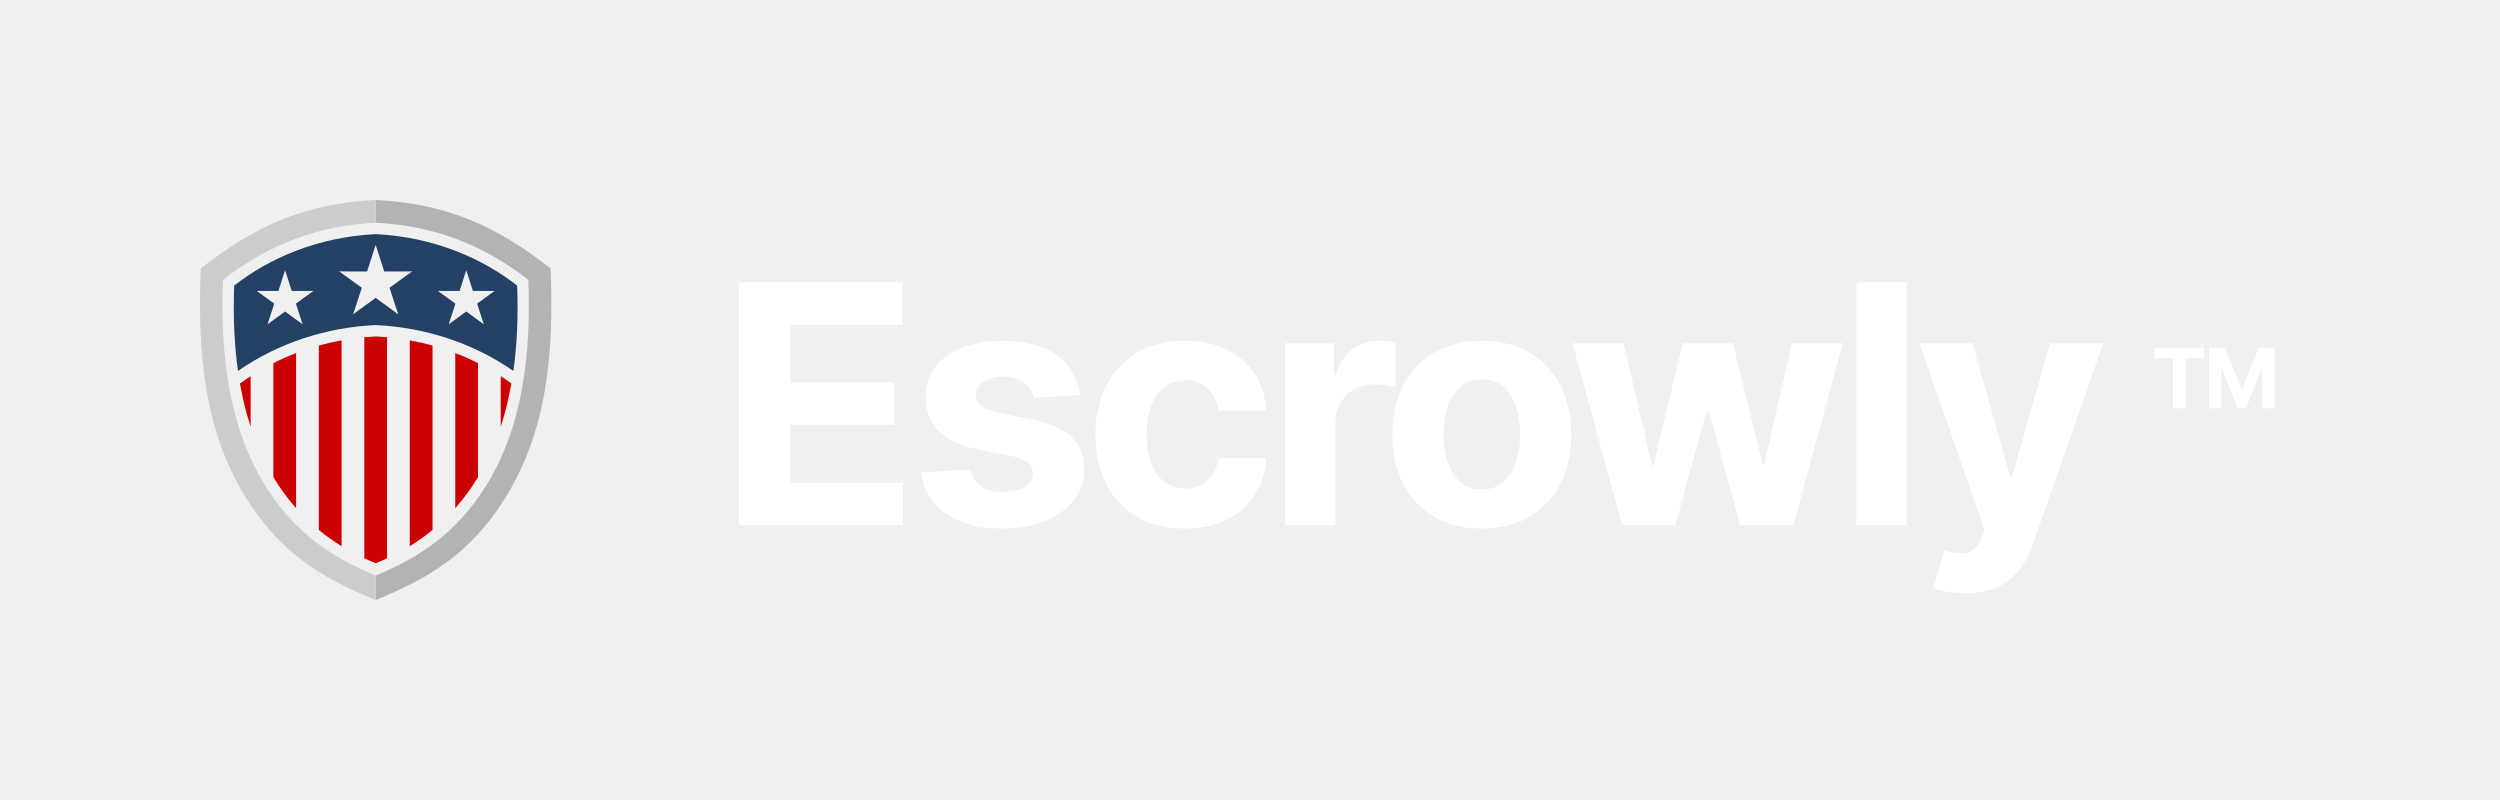
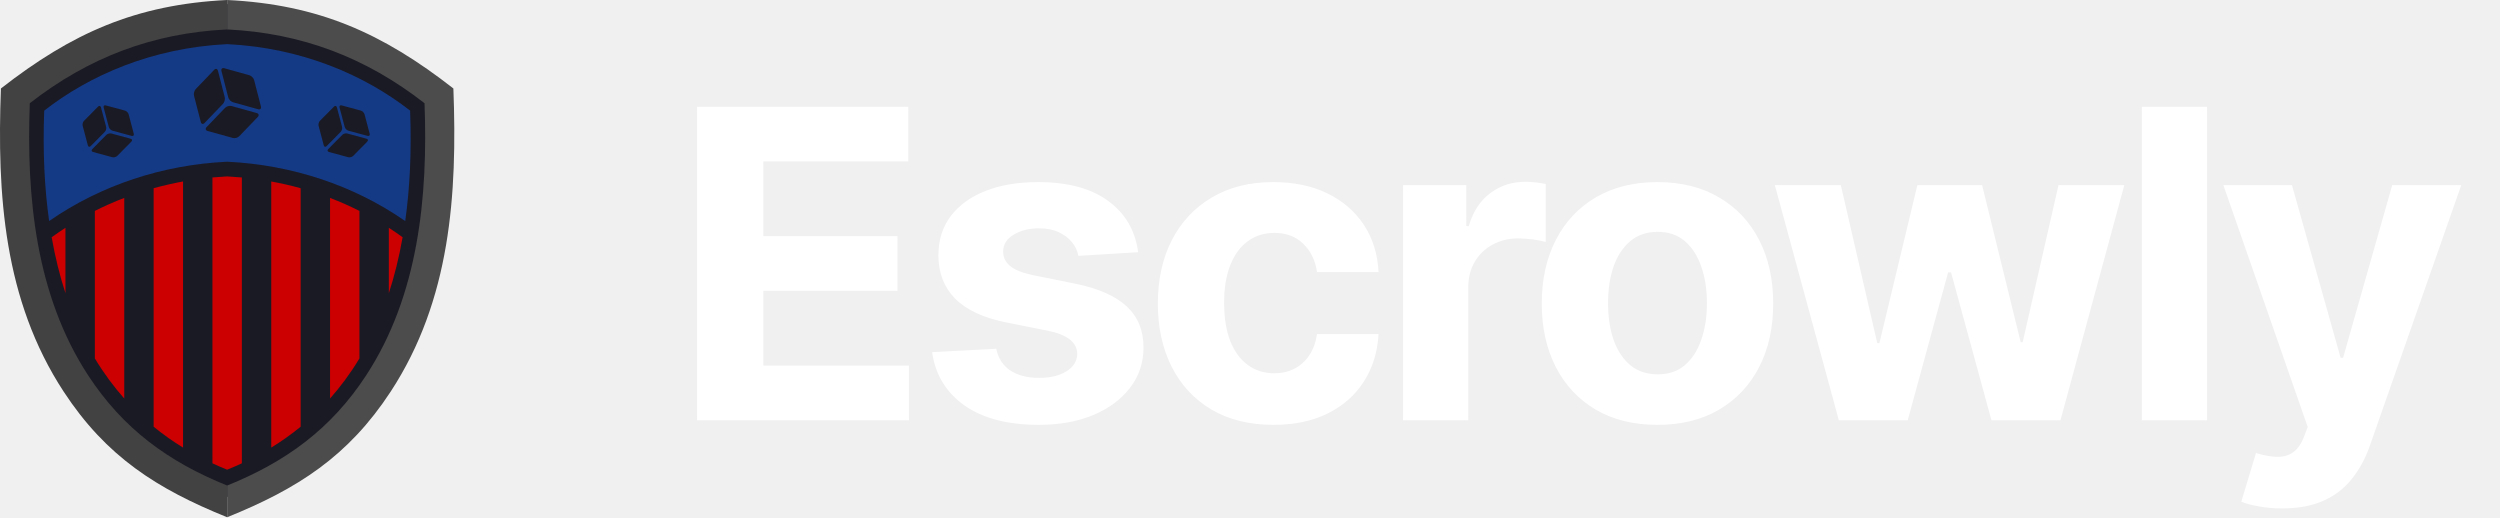
- <svg xmlns="http://www.w3.org/2000/svg" width="150" height="48" viewBox="0 0 150 48" fill="none">
-   <path fill-rule="evenodd" clip-rule="evenodd" d="M14.279 22.256C16.692 20.579 19.569 19.649 22.507 19.505L22.54 19.503L22.573 19.505C25.511 19.649 28.389 20.579 30.802 22.256C31.015 20.744 31.101 19.045 31.029 17.133C28.936 15.5 26.027 14.219 22.54 14.048C19.053 14.219 16.144 15.5 14.052 17.133C13.979 19.045 14.066 20.744 14.279 22.256ZM17.105 16.216L16.704 17.457L15.399 17.455L16.456 18.219L16.051 19.459L17.105 18.69L18.159 19.459L17.753 18.219L18.81 17.455L17.506 17.457L17.105 16.216ZM27.975 16.216L28.376 17.457L29.681 17.455L28.624 18.219L29.029 19.459L27.975 18.69L26.921 19.459L27.327 18.219L26.27 17.455L27.575 17.457L27.975 16.216ZM22.54 14.694L23.055 16.288L24.729 16.285L23.372 17.266L23.893 18.858L22.54 17.871L21.187 18.858L21.708 17.266L20.351 16.285L22.026 16.288L22.54 14.694Z" fill="#244065" />
-   <path fill-rule="evenodd" clip-rule="evenodd" d="M22.541 36C25.8 34.684 28.156 33.185 30.13 30.168C32.908 25.921 33.224 21.017 33.038 16.105C29.751 13.54 26.781 12.208 22.541 12V13.366C25.998 13.532 28.978 14.668 31.699 16.79C31.863 21.125 31.423 25.699 28.988 29.421C27.364 31.904 25.264 33.429 22.541 34.529V36Z" fill="#B3B3B3" />
-   <path fill-rule="evenodd" clip-rule="evenodd" d="M21.859 20.234V33.498C22.089 33.605 22.316 33.703 22.541 33.794C22.765 33.703 22.993 33.605 23.223 33.498V20.234C22.998 20.214 22.771 20.198 22.541 20.186C22.311 20.198 22.084 20.214 21.859 20.234ZM15.038 25.603V22.569C14.818 22.712 14.604 22.859 14.398 23.009C14.564 23.949 14.78 24.811 15.038 25.603ZM17.766 30.491V21.183C17.292 21.365 16.837 21.567 16.402 21.786V28.63C16.822 29.329 17.282 29.945 17.766 30.491ZM20.495 32.768V20.421C20.027 20.506 19.572 20.611 19.13 20.733V31.8C19.579 32.167 20.036 32.487 20.495 32.768ZM30.044 22.569V25.603C30.302 24.811 30.518 23.949 30.683 23.009C30.477 22.859 30.264 22.712 30.044 22.569ZM27.315 21.183V30.491C27.8 29.945 28.259 29.329 28.679 28.63V21.786C28.245 21.567 27.79 21.365 27.315 21.183ZM24.587 20.421V32.768C25.045 32.487 25.503 32.166 25.951 31.8V20.733C25.51 20.611 25.055 20.506 24.587 20.421Z" fill="#CC0000" />
-   <path fill-rule="evenodd" clip-rule="evenodd" d="M22.541 36C19.282 34.684 16.926 33.185 14.952 30.168C12.173 25.921 11.857 21.017 12.043 16.105C15.331 13.54 18.301 12.208 22.541 12V13.366C19.084 13.532 16.103 14.668 13.382 16.79C13.218 21.125 13.658 25.699 16.093 29.421C17.717 31.904 19.818 33.429 22.541 34.529V36Z" fill="#CCCCCC" />
-   <path d="M44.345 31.5V16.954H54.146V19.49H47.42V22.956H53.642V25.491H47.42V28.965H54.175V31.5H44.345ZM64.811 23.702L62.041 23.872C61.994 23.635 61.892 23.422 61.736 23.233C61.58 23.039 61.374 22.885 61.118 22.771C60.867 22.653 60.566 22.594 60.216 22.594C59.747 22.594 59.352 22.693 59.03 22.892C58.708 23.086 58.547 23.347 58.547 23.673C58.547 23.934 58.651 24.154 58.859 24.334C59.068 24.514 59.425 24.658 59.932 24.767L61.906 25.165C62.967 25.383 63.758 25.733 64.279 26.216C64.799 26.699 65.06 27.333 65.06 28.119C65.06 28.834 64.849 29.462 64.428 30.001C64.011 30.541 63.438 30.963 62.709 31.266C61.984 31.564 61.149 31.713 60.202 31.713C58.758 31.713 57.607 31.412 56.75 30.811C55.898 30.205 55.398 29.381 55.252 28.34L58.227 28.183C58.317 28.624 58.535 28.96 58.881 29.192C59.227 29.419 59.669 29.533 60.209 29.533C60.739 29.533 61.165 29.431 61.487 29.227C61.814 29.019 61.98 28.751 61.984 28.425C61.98 28.15 61.864 27.925 61.636 27.75C61.409 27.57 61.059 27.433 60.585 27.338L58.696 26.962C57.631 26.749 56.838 26.379 56.317 25.854C55.801 25.328 55.543 24.658 55.543 23.844C55.543 23.143 55.732 22.539 56.111 22.033C56.495 21.526 57.032 21.135 57.723 20.861C58.419 20.586 59.234 20.449 60.166 20.449C61.544 20.449 62.629 20.74 63.419 21.322C64.215 21.905 64.679 22.698 64.811 23.702ZM71.094 31.713C69.977 31.713 69.015 31.476 68.21 31.003C67.41 30.525 66.795 29.862 66.364 29.014C65.938 28.167 65.725 27.191 65.725 26.088C65.725 24.971 65.94 23.991 66.371 23.148C66.807 22.3 67.424 21.64 68.225 21.166C69.025 20.688 69.977 20.449 71.08 20.449C72.031 20.449 72.865 20.622 73.58 20.967C74.295 21.313 74.861 21.798 75.277 22.423C75.694 23.048 75.924 23.782 75.966 24.625H73.111C73.031 24.081 72.817 23.642 72.472 23.311C72.131 22.975 71.683 22.807 71.129 22.807C70.661 22.807 70.251 22.935 69.901 23.19C69.555 23.441 69.285 23.808 69.091 24.291C68.897 24.774 68.8 25.359 68.8 26.046C68.8 26.741 68.895 27.333 69.084 27.821C69.278 28.309 69.55 28.68 69.901 28.936C70.251 29.192 70.661 29.32 71.129 29.32C71.475 29.32 71.785 29.249 72.06 29.107C72.339 28.965 72.569 28.759 72.749 28.489C72.933 28.214 73.054 27.885 73.111 27.501H75.966C75.919 28.335 75.692 29.069 75.284 29.703C74.882 30.333 74.326 30.825 73.615 31.18C72.905 31.535 72.065 31.713 71.094 31.713ZM77.103 31.5V20.591H80.037V22.494H80.15C80.349 21.817 80.683 21.306 81.152 20.96C81.62 20.61 82.16 20.435 82.771 20.435C82.922 20.435 83.086 20.444 83.261 20.463C83.436 20.482 83.59 20.508 83.723 20.541V23.226C83.581 23.183 83.384 23.145 83.133 23.112C82.882 23.079 82.653 23.062 82.444 23.062C81.999 23.062 81.601 23.16 81.251 23.354C80.905 23.543 80.631 23.808 80.427 24.149C80.228 24.49 80.129 24.883 80.129 25.328V31.5H77.103ZM88.908 31.713C87.805 31.713 86.851 31.479 86.046 31.01C85.246 30.537 84.628 29.878 84.192 29.035C83.757 28.188 83.539 27.206 83.539 26.088C83.539 24.961 83.757 23.976 84.192 23.134C84.628 22.286 85.246 21.628 86.046 21.159C86.851 20.686 87.805 20.449 88.908 20.449C90.011 20.449 90.963 20.686 91.763 21.159C92.568 21.628 93.188 22.286 93.624 23.134C94.06 23.976 94.277 24.961 94.277 26.088C94.277 27.206 94.06 28.188 93.624 29.035C93.188 29.878 92.568 30.537 91.763 31.01C90.963 31.479 90.011 31.713 88.908 31.713ZM88.922 29.369C89.424 29.369 89.843 29.227 90.179 28.943C90.516 28.654 90.769 28.261 90.939 27.764C91.115 27.267 91.202 26.701 91.202 26.067C91.202 25.432 91.115 24.866 90.939 24.369C90.769 23.872 90.516 23.479 90.179 23.19C89.843 22.901 89.424 22.757 88.922 22.757C88.416 22.757 87.99 22.901 87.644 23.19C87.303 23.479 87.045 23.872 86.87 24.369C86.699 24.866 86.614 25.432 86.614 26.067C86.614 26.701 86.699 27.267 86.87 27.764C87.045 28.261 87.303 28.654 87.644 28.943C87.99 29.227 88.416 29.369 88.922 29.369ZM97.323 31.5L94.355 20.591H97.416L99.106 27.921H99.205L100.967 20.591H103.971L105.761 27.878H105.853L107.515 20.591H110.569L107.607 31.5H104.404L102.529 24.639H102.394L100.519 31.5H97.323ZM114.409 16.954V31.5H111.383V16.954H114.409ZM117.9 35.591C117.517 35.591 117.157 35.56 116.821 35.499C116.489 35.442 116.214 35.368 115.997 35.278L116.678 33.02C117.034 33.129 117.353 33.188 117.637 33.197C117.926 33.207 118.175 33.141 118.383 32.999C118.596 32.856 118.769 32.615 118.902 32.274L119.079 31.812L115.166 20.591H118.348L120.606 28.602H120.72L123 20.591H126.203L121.963 32.679C121.759 33.266 121.482 33.778 121.132 34.213C120.786 34.653 120.348 34.992 119.818 35.229C119.287 35.47 118.648 35.591 117.9 35.591Z" fill="white" />
-   <path d="M129.259 21.497V20.864H132.245V21.497H131.132V24.5H130.372V21.497H129.259ZM132.537 20.864H133.485L134.487 23.307H134.529L135.531 20.864H136.479V24.5H135.733V22.133H135.703L134.762 24.482H134.254L133.313 22.124H133.283V24.5H132.537V20.864Z" fill="white" />
+ <svg xmlns="http://www.w3.org/2000/svg" width="116" height="24" viewBox="0 0 116 24" fill="none">
+   <path d="M10.54 0.188C7.319 -0 2.865 2.682 1.04 4.047C-1.24 15.379 6.423 21.443 10.54 23.059C19.805 20.047 20.945 9.129 20.356 4.047C18.426 2.839 13.761 0.376 10.54 0.188Z" fill="#1A1A25" />
+   <path fill-rule="evenodd" clip-rule="evenodd" d="M2.28 10.256C4.692 8.579 7.57 7.649 10.507 7.505L10.541 7.503L10.574 7.505C13.511 7.649 16.389 8.579 18.802 10.256C19.015 8.745 19.101 7.045 19.029 5.133C16.936 3.5 14.028 2.219 10.541 2.048C7.054 2.219 4.145 3.5 2.052 5.133C1.98 7.045 2.067 8.745 2.28 10.256Z" fill="#153A85" />
+   <path fill-rule="evenodd" clip-rule="evenodd" d="M10.54 24C13.799 22.684 16.155 21.185 18.129 18.168C20.907 13.921 21.223 9.017 21.037 4.105C17.749 1.54 14.78 0.208 10.54 0V1.366C13.996 1.532 16.977 2.668 19.698 4.79C19.862 9.125 19.422 13.699 16.987 17.421C15.363 19.904 13.263 21.43 10.54 22.529V24Z" fill="#4C4C4C" />
+   <path fill-rule="evenodd" clip-rule="evenodd" d="M9.857 8.234V21.498C10.087 21.605 10.315 21.703 10.539 21.794C10.764 21.703 10.992 21.605 11.222 21.498V8.234C10.997 8.214 10.769 8.198 10.539 8.186C10.309 8.198 10.082 8.214 9.857 8.234ZM3.037 13.603V10.569C2.817 10.712 2.604 10.859 2.397 11.009C2.563 11.949 2.779 12.811 3.037 13.603ZM5.765 18.491V9.183C5.291 9.365 4.836 9.567 4.401 9.786V16.63C4.821 17.329 5.281 17.945 5.765 18.491ZM8.493 20.768V8.42C8.025 8.506 7.571 8.611 7.129 8.733V19.8C7.577 20.167 8.035 20.487 8.493 20.768ZM18.042 10.569V13.603C18.3 12.811 18.516 11.949 18.681 11.009C18.475 10.859 18.262 10.712 18.042 10.569ZM15.314 9.183V18.491C15.798 17.945 16.258 17.329 16.678 16.63V9.786C16.243 9.567 15.788 9.365 15.314 9.183ZM12.586 8.421V20.768C13.044 20.487 13.502 20.166 13.95 19.8V8.733C13.509 8.611 13.054 8.506 12.586 8.421Z" fill="#CC0000" />
+   <path fill-rule="evenodd" clip-rule="evenodd" d="M10.54 24C7.281 22.684 4.926 21.185 2.952 18.168C0.173 13.921 -0.143 9.017 0.043 4.105C3.331 1.54 6.3 0.208 10.54 0V1.366C7.084 1.532 4.103 2.668 1.382 4.79C1.218 9.125 1.658 13.699 4.093 17.421C5.717 19.904 7.817 21.43 10.54 22.529V24Z" fill="#424242" />
+   <path d="M11.572 3.491C11.669 3.518 11.768 3.621 11.794 3.721L12.107 4.937C12.133 5.038 12.076 5.097 11.979 5.07L10.81 4.745C10.714 4.718 10.615 4.614 10.589 4.514L10.276 3.298C10.25 3.198 10.307 3.138 10.404 3.165L11.572 3.491Z" fill="#1A1A25" />
+   <path d="M9.939 3.239C10.01 3.165 10.088 3.187 10.114 3.288L10.427 4.503C10.453 4.604 10.417 4.745 10.346 4.818L9.49 5.708C9.42 5.782 9.341 5.76 9.316 5.66L9.002 4.444C8.977 4.343 9.013 4.202 9.084 4.129L9.939 3.239Z" fill="#1A1A25" />
+   <path d="M10.442 5.005C10.513 4.931 10.648 4.894 10.745 4.92L11.914 5.246C12.01 5.273 12.031 5.355 11.96 5.428L11.105 6.318C11.034 6.392 10.899 6.429 10.802 6.402L9.633 6.077C9.537 6.05 9.516 5.968 9.587 5.895L10.442 5.005Z" fill="#1A1A25" />
+   <path d="M16.746 5.132C16.819 5.152 16.895 5.229 16.915 5.303L17.154 6.207C17.174 6.281 17.13 6.326 17.056 6.306L16.164 6.064C16.09 6.044 16.014 5.967 15.994 5.892L15.755 4.989C15.735 4.914 15.779 4.87 15.853 4.89L16.746 5.132Z" fill="#1A1A25" />
+   <path d="M15.498 4.945C15.552 4.89 15.612 4.906 15.632 4.981L15.871 5.884C15.891 5.959 15.863 6.064 15.809 6.118L15.155 6.78C15.101 6.834 15.042 6.818 15.022 6.743L14.783 5.84C14.763 5.766 14.791 5.661 14.845 5.606L15.498 4.945Z" fill="#1A1A25" />
+   <path d="M15.882 6.257C15.936 6.202 16.04 6.174 16.114 6.194L17.006 6.436C17.08 6.456 17.096 6.517 17.042 6.571L16.389 7.233C16.335 7.287 16.231 7.315 16.157 7.295L15.265 7.053C15.191 7.033 15.175 6.973 15.229 6.918L15.882 6.257Z" fill="#1A1A25" />
+   <path d="M5.799 5.132C5.873 5.152 5.949 5.229 5.969 5.303L6.208 6.207C6.227 6.281 6.184 6.326 6.11 6.306L5.217 6.064C5.144 6.044 5.068 5.967 5.048 5.892L4.809 4.989C4.789 4.914 4.833 4.87 4.907 4.89L5.799 5.132Z" fill="#1A1A25" />
+   <path d="M4.552 4.945C4.606 4.89 4.666 4.906 4.685 4.981L4.925 5.884C4.944 5.959 4.917 6.064 4.863 6.118L4.209 6.78C4.155 6.834 4.095 6.818 4.076 6.743L3.836 5.84C3.817 5.766 3.844 5.661 3.898 5.606L4.552 4.945Z" fill="#1A1A25" />
+   <path d="M4.936 6.257C4.99 6.202 5.094 6.174 5.167 6.194L6.06 6.436C6.134 6.456 6.15 6.517 6.096 6.571L5.442 7.233C5.388 7.287 5.285 7.315 5.211 7.295L4.318 7.053C4.245 7.033 4.229 6.973 4.283 6.918L4.936 6.257Z" fill="#1A1A25" />
+   <path d="M32.344 19.5V4.955H42.145V7.49H35.42V10.956H41.641V13.492H35.42V16.965H42.174V19.5H32.344ZM52.81 11.702L50.04 11.872C49.993 11.635 49.891 11.422 49.735 11.233C49.579 11.039 49.373 10.885 49.117 10.771C48.866 10.653 48.566 10.594 48.215 10.594C47.746 10.594 47.351 10.693 47.029 10.892C46.707 11.086 46.546 11.347 46.546 11.673C46.546 11.934 46.65 12.154 46.859 12.334C47.067 12.514 47.424 12.658 47.931 12.767L49.905 13.165C50.966 13.383 51.757 13.733 52.278 14.216C52.798 14.699 53.059 15.333 53.059 16.119C53.059 16.834 52.848 17.462 52.427 18.001C52.01 18.541 51.437 18.963 50.708 19.266C49.984 19.564 49.148 19.713 48.201 19.713C46.757 19.713 45.606 19.412 44.749 18.811C43.897 18.205 43.397 17.381 43.251 16.34L46.227 16.183C46.316 16.624 46.534 16.96 46.88 17.192C47.225 17.419 47.668 17.533 48.208 17.533C48.738 17.533 49.164 17.431 49.486 17.227C49.813 17.019 49.979 16.751 49.984 16.425C49.979 16.15 49.863 15.925 49.636 15.75C49.408 15.57 49.058 15.433 48.584 15.338L46.695 14.962C45.63 14.749 44.837 14.379 44.316 13.854C43.8 13.328 43.542 12.658 43.542 11.844C43.542 11.143 43.731 10.539 44.11 10.033C44.493 9.526 45.031 9.135 45.722 8.861C46.418 8.586 47.233 8.449 48.165 8.449C49.543 8.449 50.627 8.74 51.418 9.322C52.214 9.905 52.678 10.698 52.81 11.702ZM59.093 19.713C57.976 19.713 57.014 19.476 56.209 19.003C55.409 18.525 54.794 17.862 54.363 17.014C53.937 16.167 53.724 15.191 53.724 14.088C53.724 12.971 53.939 11.991 54.37 11.148C54.806 10.3 55.423 9.64 56.224 9.166C57.024 8.688 57.976 8.449 59.079 8.449C60.031 8.449 60.864 8.622 61.579 8.967C62.294 9.313 62.86 9.798 63.276 10.423C63.693 11.048 63.922 11.782 63.965 12.625H61.11C61.03 12.081 60.816 11.643 60.471 11.311C60.13 10.975 59.682 10.807 59.129 10.807C58.66 10.807 58.25 10.935 57.9 11.19C57.554 11.441 57.284 11.808 57.09 12.291C56.896 12.774 56.799 13.359 56.799 14.046C56.799 14.742 56.894 15.333 57.083 15.821C57.277 16.309 57.549 16.68 57.9 16.936C58.25 17.192 58.66 17.32 59.129 17.32C59.474 17.32 59.784 17.249 60.059 17.107C60.338 16.965 60.568 16.759 60.748 16.489C60.932 16.214 61.053 15.885 61.11 15.501H63.965C63.918 16.335 63.691 17.069 63.283 17.703C62.881 18.333 62.325 18.825 61.614 19.18C60.904 19.535 60.064 19.713 59.093 19.713ZM65.102 19.5V8.591H68.035V10.494H68.149C68.348 9.817 68.682 9.306 69.151 8.96C69.619 8.61 70.159 8.435 70.77 8.435C70.921 8.435 71.085 8.444 71.26 8.463C71.435 8.482 71.589 8.508 71.722 8.541V11.226C71.58 11.183 71.383 11.145 71.132 11.112C70.881 11.079 70.651 11.062 70.443 11.062C69.998 11.062 69.6 11.16 69.25 11.354C68.904 11.543 68.63 11.808 68.426 12.149C68.227 12.49 68.128 12.883 68.128 13.328V19.5H65.102ZM76.907 19.713C75.804 19.713 74.85 19.479 74.045 19.01C73.245 18.537 72.627 17.878 72.191 17.035C71.756 16.188 71.538 15.206 71.538 14.088C71.538 12.961 71.756 11.976 72.191 11.133C72.627 10.286 73.245 9.628 74.045 9.159C74.85 8.686 75.804 8.449 76.907 8.449C78.01 8.449 78.962 8.686 79.762 9.159C80.567 9.628 81.187 10.286 81.623 11.133C82.059 11.976 82.276 12.961 82.276 14.088C82.276 15.206 82.059 16.188 81.623 17.035C81.187 17.878 80.567 18.537 79.762 19.01C78.962 19.479 78.01 19.713 76.907 19.713ZM76.921 17.369C77.423 17.369 77.842 17.227 78.178 16.943C78.514 16.654 78.768 16.261 78.938 15.764C79.114 15.267 79.201 14.701 79.201 14.067C79.201 13.432 79.114 12.867 78.938 12.369C78.768 11.872 78.514 11.479 78.178 11.19C77.842 10.902 77.423 10.757 76.921 10.757C76.415 10.757 75.989 10.902 75.643 11.19C75.302 11.479 75.044 11.872 74.869 12.369C74.698 12.867 74.613 13.432 74.613 14.067C74.613 14.701 74.698 15.267 74.869 15.764C75.044 16.261 75.302 16.654 75.643 16.943C75.989 17.227 76.415 17.369 76.921 17.369ZM85.322 19.5L82.353 8.591H85.415L87.105 15.921H87.204L88.966 8.591H91.97L93.76 15.878H93.852L95.514 8.591H98.568L95.606 19.5H92.403L90.528 12.639H90.393L88.518 19.5H85.322ZM102.408 4.955V19.5H99.382V4.955H102.408ZM105.899 23.591C105.516 23.591 105.156 23.56 104.82 23.499C104.488 23.442 104.214 23.368 103.996 23.278L104.678 21.02C105.033 21.129 105.352 21.188 105.636 21.197C105.925 21.207 106.174 21.141 106.382 20.999C106.595 20.857 106.768 20.615 106.901 20.274L107.078 19.812L103.165 8.591H106.347L108.605 16.602H108.719L110.999 8.591H114.202L109.962 20.679C109.758 21.266 109.481 21.777 109.131 22.213C108.785 22.653 108.347 22.992 107.817 23.229C107.286 23.47 106.647 23.591 105.899 23.591Z" fill="white" />
</svg>
